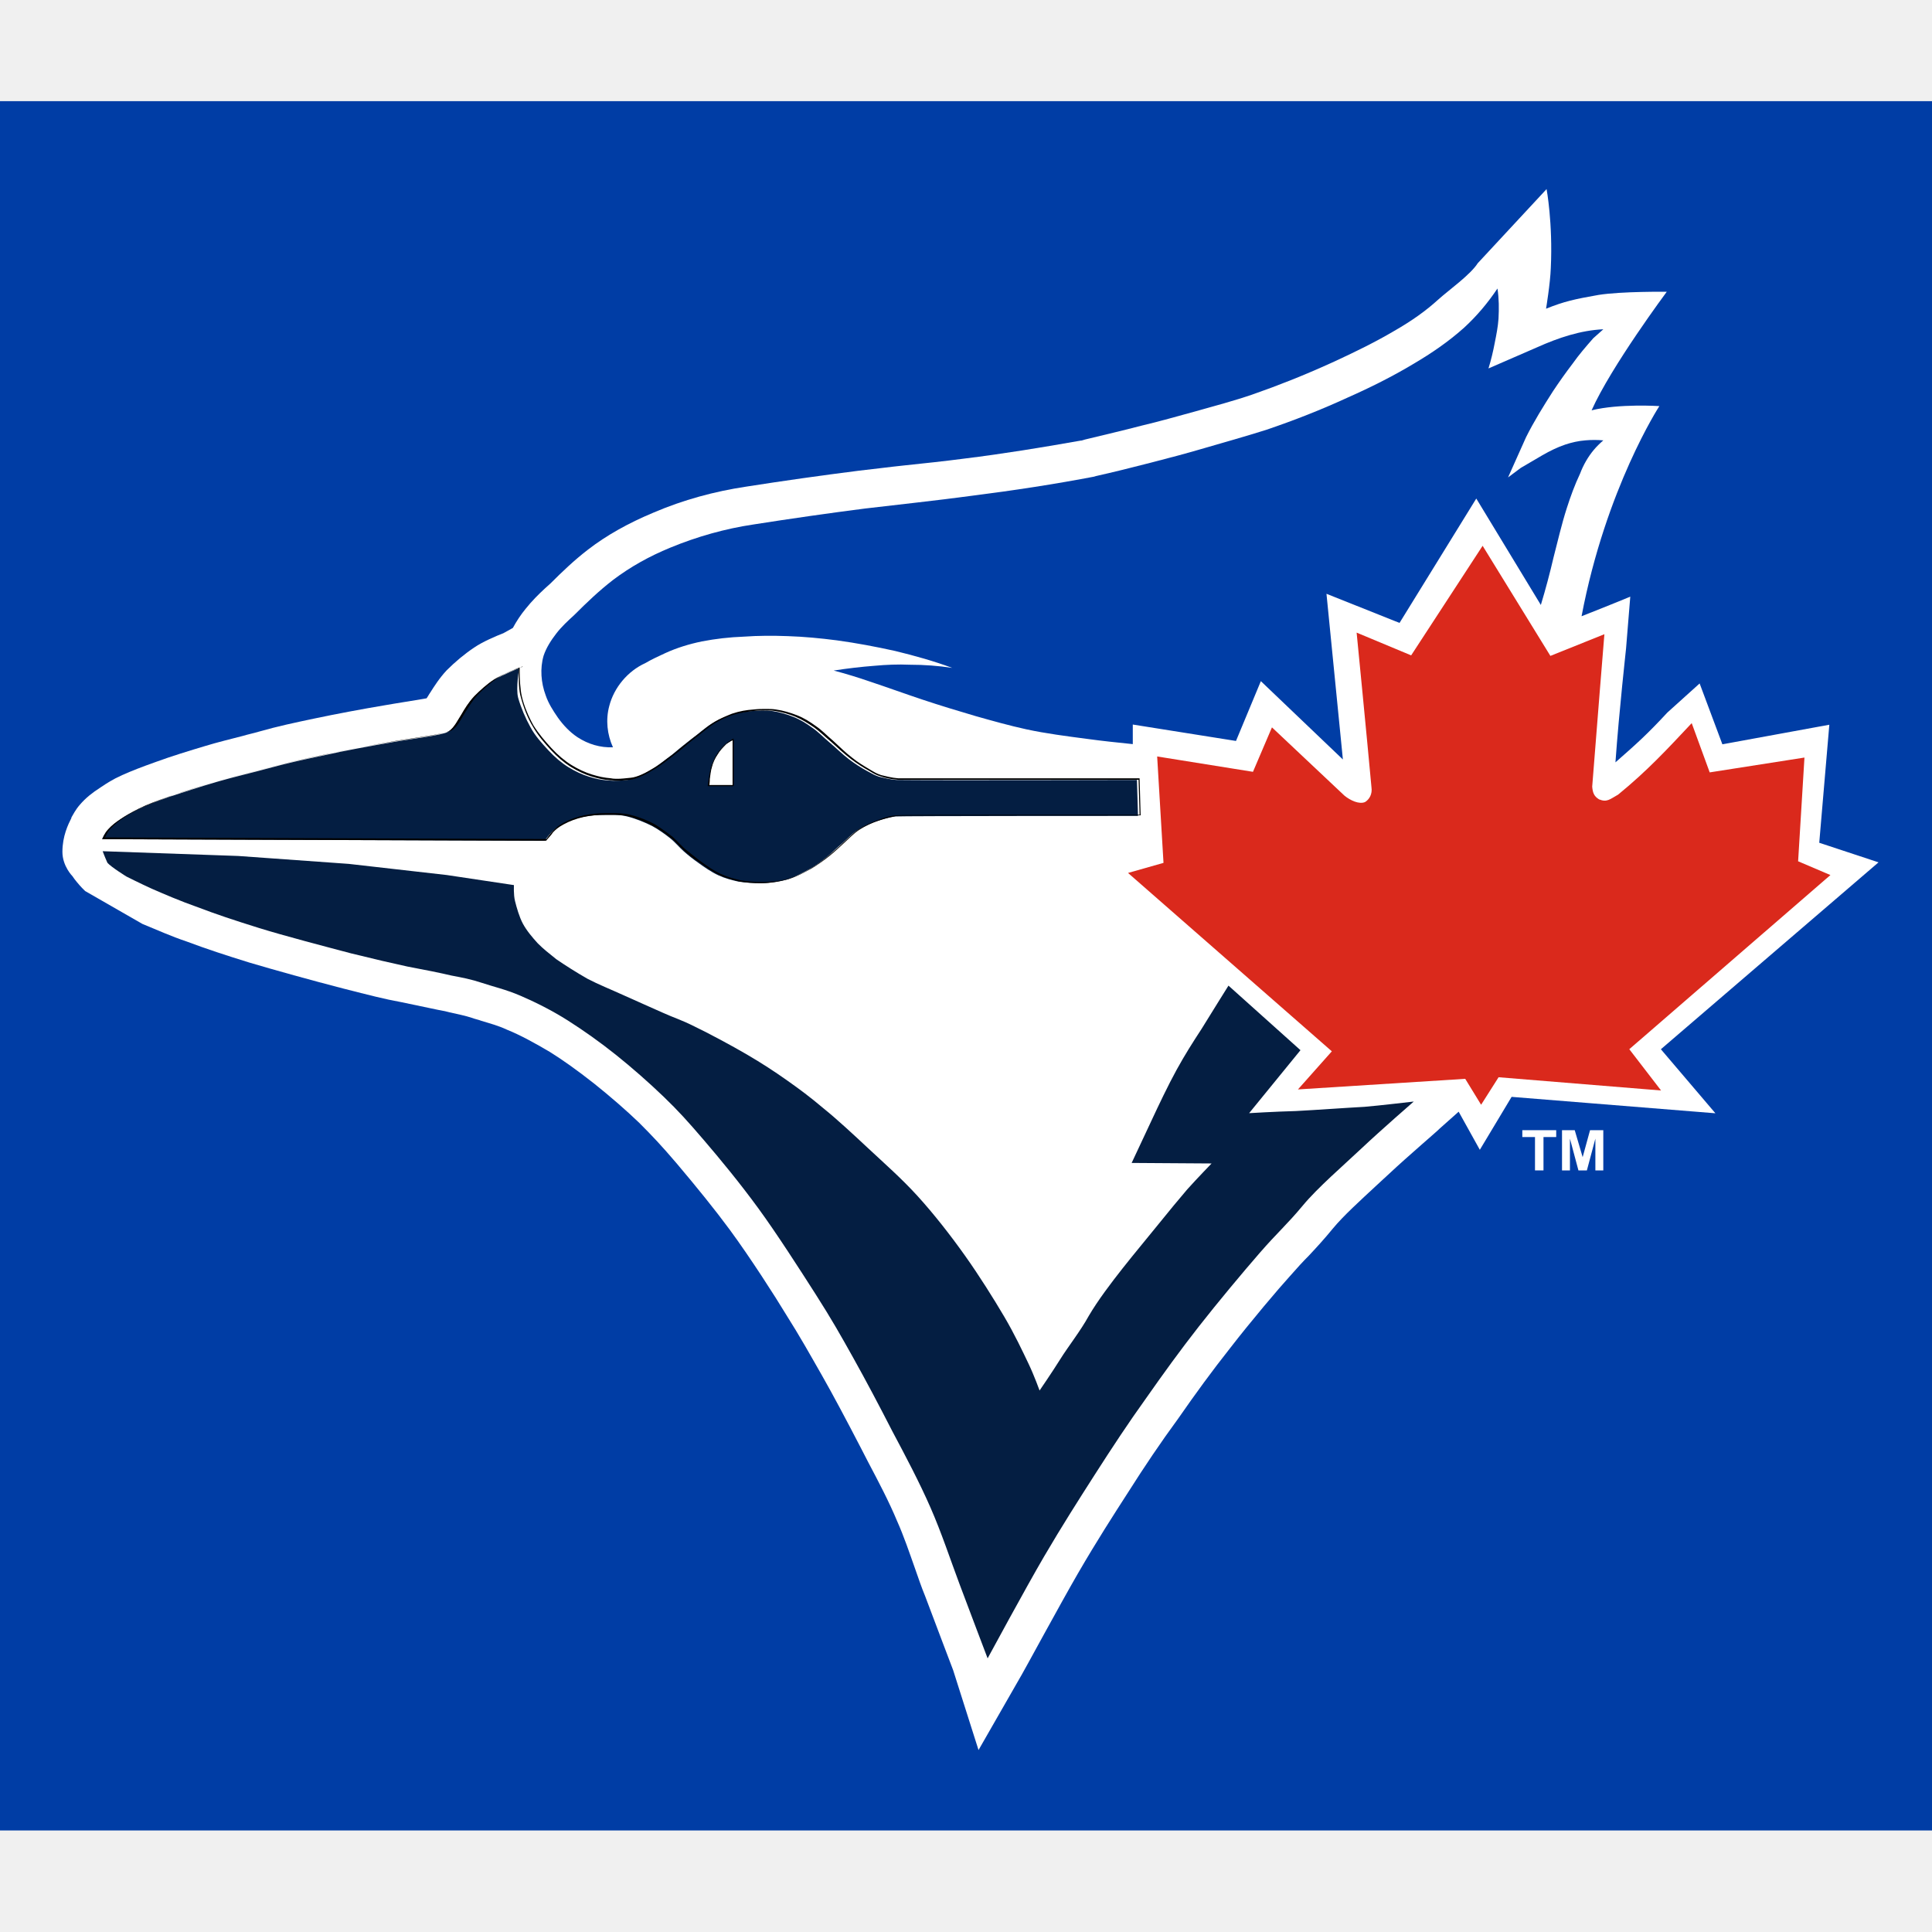
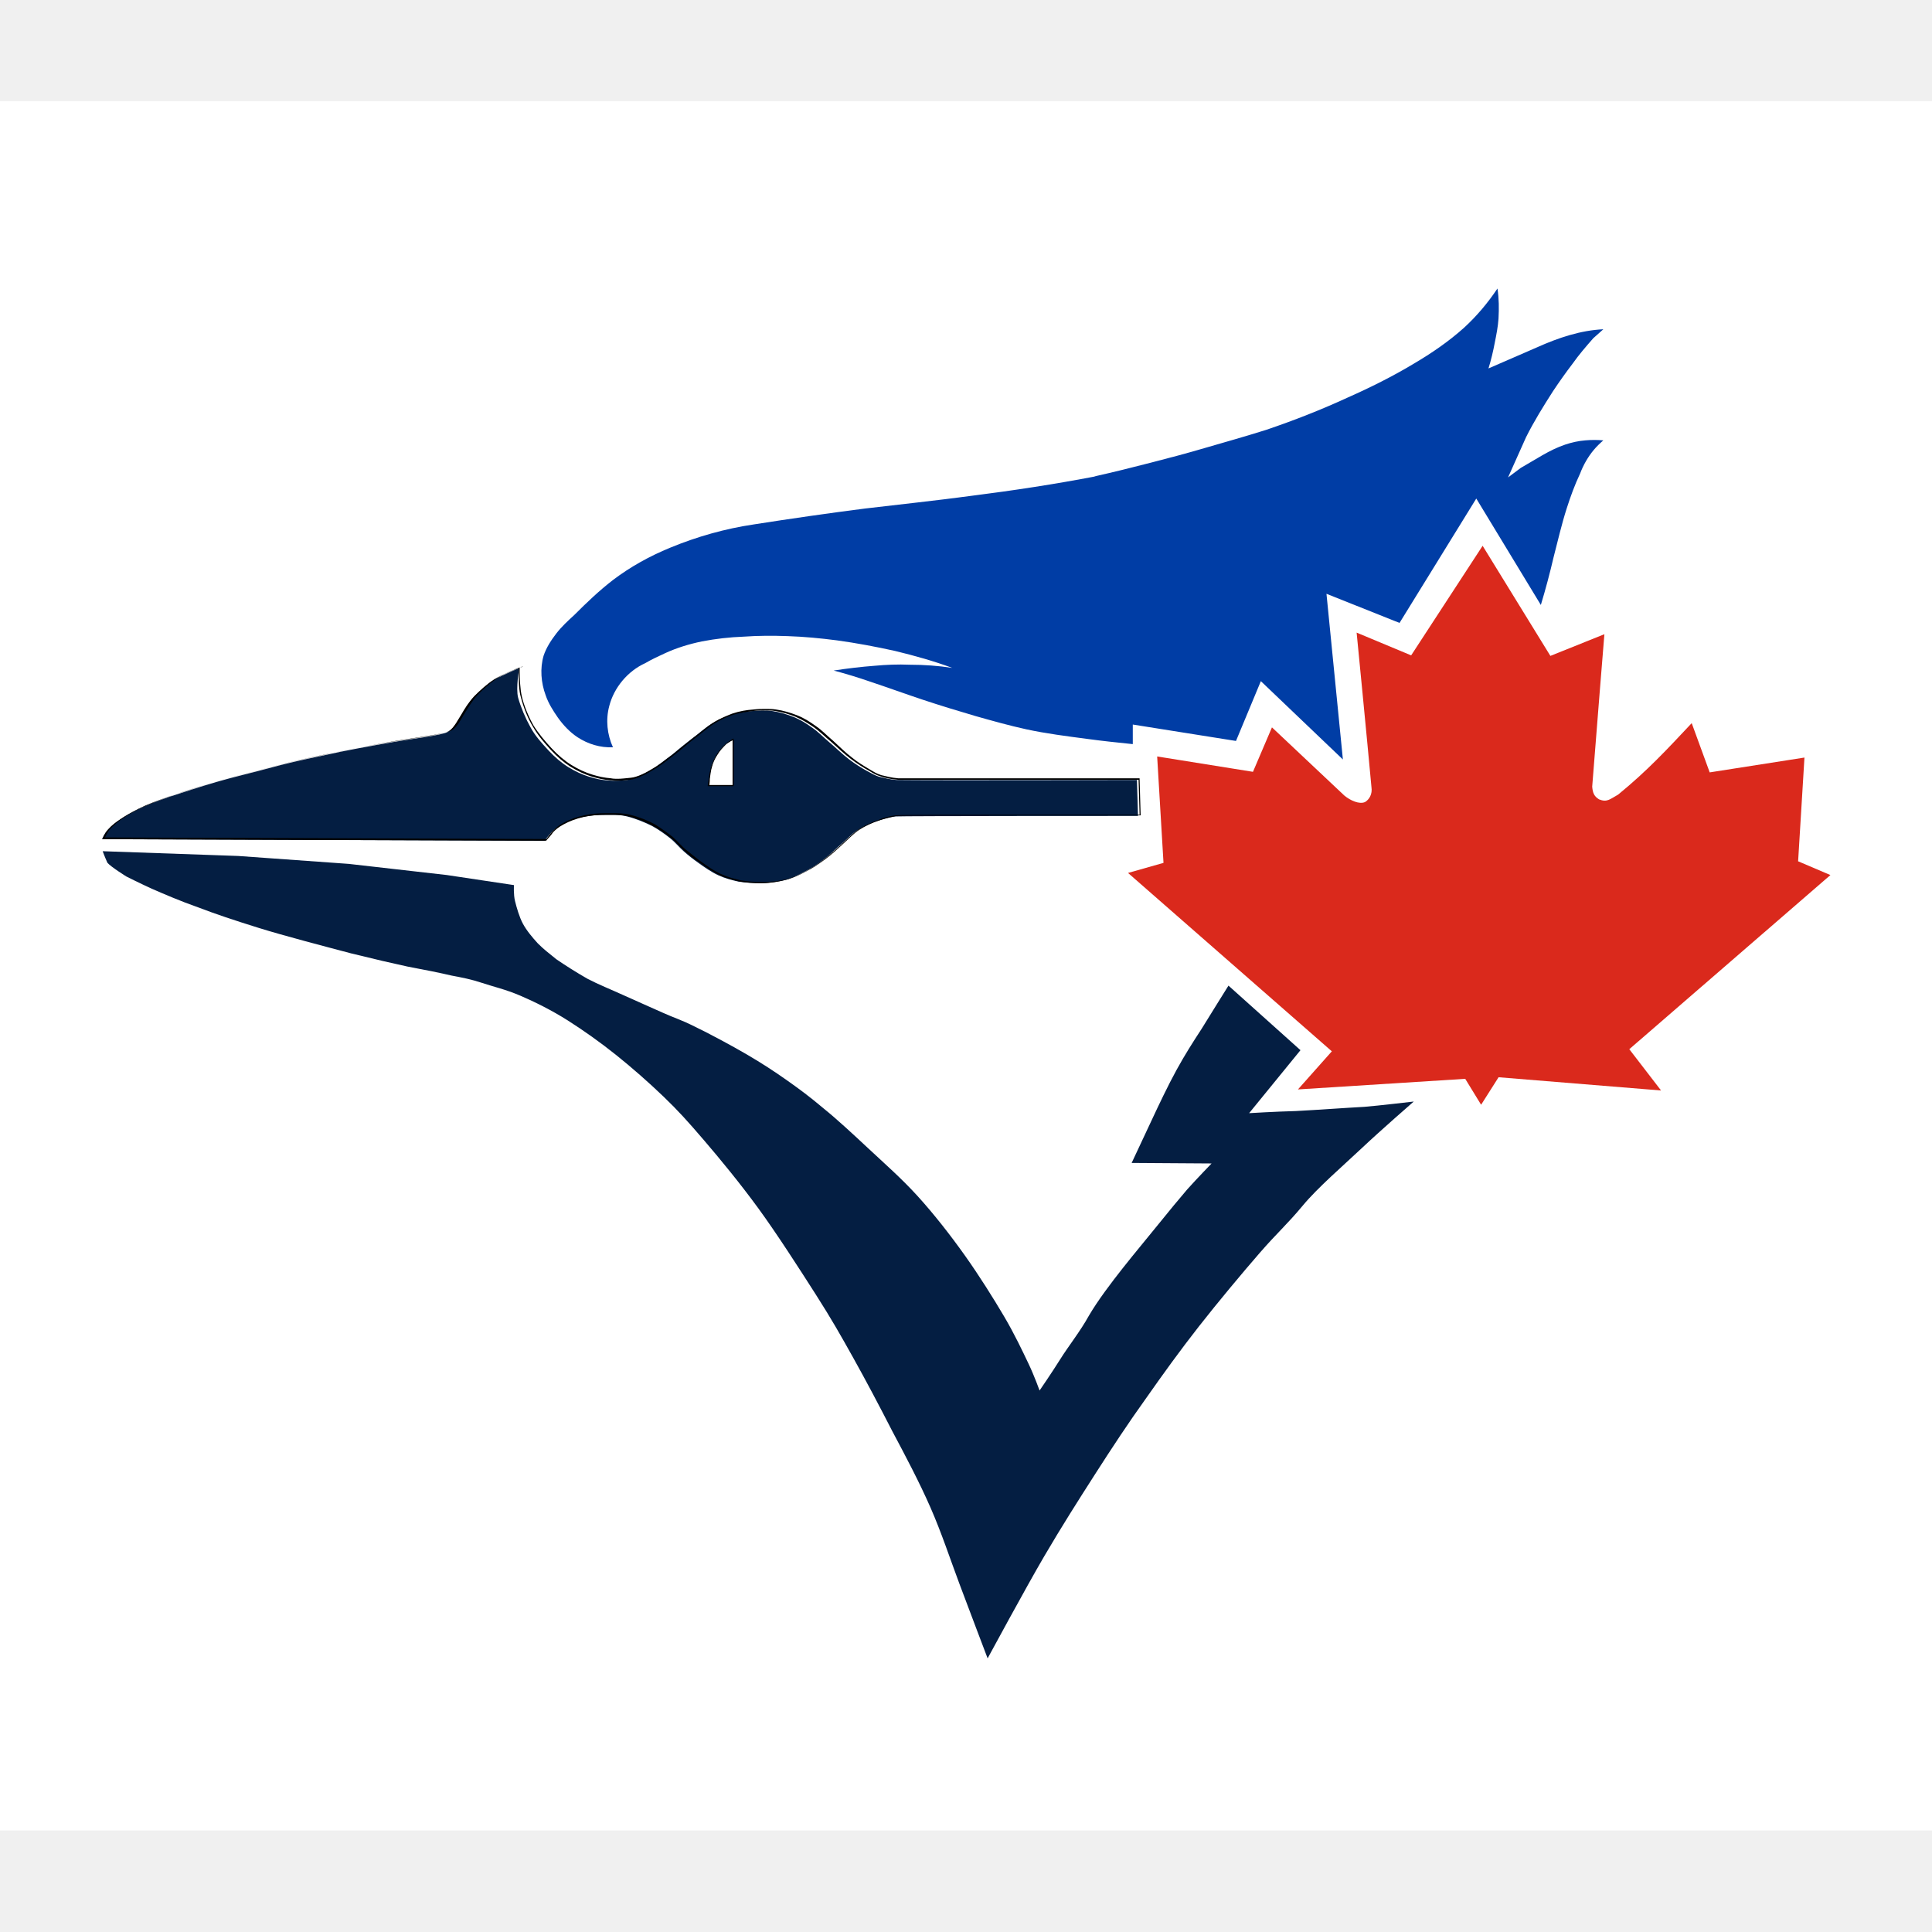
<svg xmlns="http://www.w3.org/2000/svg" version="1.1" id="Layer_1" x="0px" y="0px" viewBox="0 0 512 512" style="enable-background:new 0 0 512 512;" xml:space="preserve">
  <style type="text/css">
	.st0{fill:#003DA5;}
	.st1{fill:#FFFFFF;}
	.st2{fill:#041E42;}
	.st3{fill:#DA291C;}
</style>
  <g id="XMLID_2_">
-     <rect id="XMLID_5_" y="26.81" class="st0" width="512" height="458.28" />
+     <rect id="XMLID_5_" y="26.81" class="st1" width="512" height="458.28" />
    <path id="XMLID_7_" class="st1" d="M497.83,228.53l-15.71-5.19l2.67-31.28l-28.34,5.19l-6.03-16.13l-8.56,7.72   c-5.33,5.75-8,8.14-13.75,13.19c0.98-13.75,2.81-30.02,2.81-30.16l1.12-13.75c0,0-4.35,1.82-12.91,5.19   c6.45-33.95,20.62-55.69,20.62-55.69s-10.66-0.7-17.96,1.12c5.19-11.64,19.92-31.42,19.92-31.42s-11.92-0.14-18.1,0.84   c-6.31,1.12-8.98,1.68-13.89,3.65c0,0,1.12-6.73,1.26-10.8c0.56-11.92-1.12-20.9-1.12-20.9l-18.24,19.64   c-1.96,3.09-7.72,7.15-10.52,9.68c-3.09,2.81-6.73,5.47-11.64,8.28c-4.77,2.81-10.1,5.47-16.55,8.42   c-7.43,3.37-14.17,6.03-20.62,8.28c-5.19,1.82-10.66,3.23-15.57,4.63c-4.63,1.26-9.54,2.67-14.31,3.79   c-4.77,1.26-9.68,2.38-14.87,3.65l-0.98,0.28h-0.14c-10.24,1.82-20.62,3.51-30.86,4.77c-5.33,0.7-10.66,1.26-15.99,1.82   c-4.07,0.42-8.14,0.98-12.06,1.4c-9.96,1.26-19.92,2.67-29.74,4.21c-8.42,1.26-16.69,3.51-24.55,6.87   c-6.73,2.81-12.48,6.03-17.39,9.82c-3.65,2.81-6.87,5.89-9.96,8.98l-1.4,1.26c-1.68,1.54-3.51,3.37-5.19,5.47   c-1.26,1.54-2.38,3.23-3.37,5.05l-2.52,1.4c-1.82,0.7-5.47,2.24-7.72,3.79c-2.52,1.68-5.05,3.79-7.29,6.03   c-1.96,2.1-3.37,4.35-4.35,5.89l-0.28,0.42c-0.14,0.28-0.42,0.7-0.7,1.12c-1.68,0.28-4.07,0.7-5.89,0.98   c-1.68,0.28-3.51,0.56-5.05,0.84c-5.89,0.98-13.33,2.38-18.66,3.51c-5.33,1.12-9.96,2.1-14.87,3.51c-1.4,0.42-2.81,0.7-4.21,1.12   c-3.23,0.84-6.73,1.68-9.96,2.67c-4.21,1.26-8.84,2.67-13.05,4.21c-3.93,1.4-6.45,2.38-8.98,3.51s-4.21,2.24-5.47,3.09l-0.42,0.28   c-1.96,1.26-3.79,2.67-5.33,4.49c-1.12,1.26-1.82,2.67-2.24,3.37v0.14c-0.84,1.68-2.38,4.77-2.38,8.98c0,3.79,2.67,6.45,2.67,6.45   c0.42,0.7,1.82,2.38,2.52,3.09c0.28,0.28,0.56,0.56,0.84,0.84l15.15,8.7c4.07,1.68,7.86,3.37,11.64,4.63   c5.61,2.1,10.38,3.65,16.69,5.61c6.59,1.96,16.69,4.77,24.83,6.87c7.15,1.82,10.94,2.81,15.57,3.65c5.47,1.12,9.82,2.1,11.5,2.38   l1.12,0.28c2.38,0.56,4.07,0.84,6.17,1.54c0.7,0.28,1.54,0.42,2.24,0.7c2.24,0.7,4.49,1.26,6.87,2.38   c3.51,1.4,7.57,3.65,11.36,5.89c3.37,2.1,7.15,4.77,11.78,8.42c4.21,3.37,8.42,7.01,11.92,10.38c3.51,3.51,5.89,6.03,9.96,10.8   c5.33,6.31,10.1,12.2,14.03,17.53c5.47,7.43,12.2,17.96,14.73,22.16c4.07,6.45,6.31,10.52,9.68,16.41   c2.95,5.19,6.31,11.5,10.24,19.08c0.7,1.4,1.4,2.67,2.1,4.07c2.67,5.05,5.47,10.38,7.57,15.43c1.82,4.07,3.23,8.28,4.77,12.62   c0.84,2.38,1.68,4.91,2.67,7.29c2.52,6.73,7.43,19.64,7.43,19.64l6.73,21.18l11.5-20.06c0.14-0.14,10.24-18.8,14.87-26.79   c5.05-8.7,9.4-15.43,13.19-21.32c4.35-6.87,8.7-13.33,13.33-19.64c4.77-6.87,8.98-12.62,13.75-18.66   c5.75-7.43,12.91-15.85,15.85-19.08c1.96-2.24,3.51-3.93,5.05-5.47c1.96-2.1,3.93-4.21,6.45-7.29c2.67-3.23,7.29-7.43,11.22-11.08   c1.26-1.12,2.52-2.38,3.65-3.37c4.77-4.49,13.33-11.78,13.33-11.92l5.05-4.49l5.61,10.1l8.42-14.03l54.01,4.35l-14.45-16.97   L497.83,228.53z" />
    <path id="XMLID_8_" class="st0" d="M289.95,126.27L289.95,126.27c5.05-1.12,10.1-2.38,15.01-3.65c4.91-1.26,9.68-2.52,14.45-3.93   c5.33-1.54,10.8-3.09,16.13-4.77c7.43-2.52,14.59-5.33,21.6-8.56c6.03-2.67,11.92-5.61,17.53-8.98c4.77-2.81,9.26-5.89,13.33-9.54   c3.37-3.09,6.31-6.59,8.84-10.38c0.42,2.67,0.42,5.33,0.28,8c-0.14,2.1-0.56,4.21-0.98,6.31c-0.42,2.24-0.98,4.63-1.68,6.87   l12.91-5.61c5.61-2.52,11.5-4.49,17.53-4.77l-2.67,2.38c-1.96,2.24-3.79,4.35-5.47,6.73c-1.82,2.38-3.51,4.77-5.19,7.29   c-2.52,3.93-5.05,8-7.15,12.2l-4.77,10.66l3.37-2.52c1.96-1.12,3.79-2.24,5.75-3.37c1.96-1.12,3.93-2.1,6.03-2.81   c1.68-0.56,3.51-0.98,5.33-1.12c1.54-0.14,3.23-0.14,4.77,0c-0.98,0.84-1.82,1.68-2.52,2.52c-1.54,1.82-2.81,4.07-3.65,6.31   c-1.4,2.95-2.52,6.03-3.51,9.12c-1.4,4.35-2.38,8.7-3.51,13.05c-0.98,4.21-2.1,8.42-3.37,12.62l-17.11-28.2l-20.34,32.96   l-19.36-7.72l4.35,43.91l-21.74-20.76l-6.59,15.85l-27.35-4.35v5.19c-4.07-0.42-8.14-0.84-12.2-1.4c-5.33-0.7-10.8-1.4-15.99-2.52   c-4.49-0.98-8.98-2.24-13.47-3.51c-4.77-1.4-9.4-2.81-14.03-4.35c-4.63-1.54-9.26-3.23-13.89-4.77c-3.23-1.12-6.45-2.1-9.68-2.95   c3.65-0.56,7.15-0.98,10.8-1.26c3.09-0.28,6.17-0.42,9.4-0.28c3.79,0,7.57,0.28,11.22,0.84c-4.91-1.82-9.96-3.23-15.15-4.49   c-5.05-1.12-10.24-2.1-15.43-2.81c-4.35-0.56-8.7-0.98-13.05-1.12c-3.93-0.14-7.72-0.14-11.64,0.14   c-3.79,0.14-7.43,0.56-11.08,1.26c-3.37,0.7-6.59,1.68-9.68,3.09c-1.82,0.84-3.65,1.68-5.33,2.67c-4.63,2.1-8.28,6.45-9.54,11.36   c-0.98,3.65-0.56,7.57,0.98,10.94c-3.37,0.14-6.59-0.84-9.4-2.67c-2.1-1.4-3.79-3.23-5.19-5.19c-1.26-1.82-2.52-3.79-3.23-5.89   c-1.26-3.37-1.54-7.15-0.56-10.52c0.7-2.1,1.96-4.07,3.37-5.89c1.4-1.82,3.09-3.37,4.77-4.91c3.23-3.23,6.59-6.45,10.24-9.26   c4.63-3.51,9.68-6.31,15.15-8.56c7.15-2.95,14.59-5.05,22.16-6.17c9.82-1.54,19.64-2.95,29.46-4.21c9.4-1.12,18.8-2.1,28.2-3.37   c11.08-1.4,22.16-3.09,33.1-5.19" />
    <path id="XMLID_11_" class="st2" d="M137.61,177.05c0,0-4.49,1.82-6.59,3.09c-1.96,1.26-3.79,2.95-5.33,4.49   c-1.54,1.54-2.52,3.51-3.37,4.77c-0.84,1.26-1.96,3.65-3.51,4.49c-1.54,0.98-9.26,1.82-14.87,2.81   c-5.61,0.98-12.76,2.24-18.24,3.51c-5.47,1.12-9.82,2.1-14.45,3.37c-4.63,1.26-9.54,2.38-13.89,3.65   c-4.35,1.26-8.98,2.81-12.48,3.93c-3.51,1.26-5.89,2.1-8.14,3.23c-2.24,1.12-3.65,1.96-4.91,2.81c-1.26,0.84-2.24,1.68-3.23,2.67   c-0.98,0.98-1.54,2.52-1.54,2.52l117.27,0.42c0,0,1.12-1.54,1.82-2.24s1.26-1.26,2.81-2.1c1.54-0.84,3.37-1.54,5.33-1.96   c1.96-0.42,3.93-0.56,5.75-0.56c1.96,0,3.93-0.14,6.17,0.42c2.24,0.56,4.63,1.54,6.59,2.52c1.82,0.98,3.51,2.24,4.77,3.23   s2.38,2.38,3.65,3.51s2.52,2.1,3.93,3.09c1.54,1.12,3.37,2.38,5.19,3.23c1.82,0.84,3.51,1.26,5.33,1.68   c1.82,0.28,3.79,0.42,5.89,0.42s4.91-0.42,7.01-0.98c2.24-0.7,4.21-1.82,6.03-2.81c1.82-0.98,3.37-2.24,4.77-3.37   c1.4-1.12,2.38-2.24,3.79-3.37c1.26-1.12,2.52-2.52,4.07-3.51c1.54-0.98,3.37-1.82,5.05-2.38c1.68-0.56,3.23-0.98,4.91-1.26   c1.82-0.14,64.39-0.14,64.39-0.14l-0.28-9.54c0,0-54.57,0.14-63.82,0c-1.82-0.14-3.23-0.56-4.49-0.84   c-1.26-0.42-1.68-0.7-3.23-1.54c-1.54-0.84-3.09-1.82-4.77-3.09c-1.68-1.26-3.51-3.09-5.19-4.49s-2.95-2.81-4.63-3.93   c-1.54-1.12-3.09-2.1-4.91-2.81c-1.68-0.7-3.65-1.26-5.47-1.54c-1.96-0.28-3.79-0.14-5.75,0c-1.96,0.14-3.65,0.42-5.75,1.12   c-1.4,0.42-3.37,1.4-4.49,2.1c-2.1,1.26-3.65,2.81-5.61,4.21c-1.82,1.4-3.51,2.81-5.19,4.21c-1.96,1.4-3.51,2.81-5.75,4.07   c-1.68,0.98-4.07,2.24-5.89,2.52c-2.38,0.28-3.51,0.28-5.33,0.14c-1.82-0.14-3.09-0.42-4.91-0.98c-1.82-0.56-3.65-1.4-5.47-2.52   c-1.82-1.12-3.65-2.67-5.33-4.49c-1.68-1.82-3.51-3.79-4.77-6.17c-1.26-2.24-2.52-5.19-3.23-7.72   C136.63,182.38,137.61,177.05,137.61,177.05L137.61,177.05z M194.28,195.98v12.2h-6.45c0,0,0.28-3.37,0.7-4.91   c0.28-1.12,0.84-2.38,1.54-3.37c0.56-0.98,1.4-1.82,2.24-2.67C192.88,196.82,194.28,195.98,194.28,195.98L194.28,195.98z" />
    <path id="XMLID_14_" d="M137.61,177.05v-0.14c0,0-4.49,1.82-6.59,3.09c-1.96,1.26-3.79,2.95-5.33,4.49   c-1.54,1.68-2.67,3.51-3.37,4.77c-0.84,1.26-1.96,3.65-3.37,4.49c-0.7,0.42-3.09,0.98-5.89,1.4c-2.81,0.42-6.17,0.98-8.98,1.4   c-5.61,0.98-12.76,2.24-18.24,3.51c-5.47,1.12-9.82,2.1-14.45,3.37c-4.63,1.26-9.54,2.38-13.89,3.65   c-4.35,1.26-8.98,2.81-12.48,3.93c-3.51,1.26-5.89,2.1-8.14,3.23l0,0c-2.24,1.12-3.65,1.96-4.91,2.81   c-1.26,0.84-2.38,1.68-3.23,2.67l0,0c-0.98,1.12-1.54,2.52-1.54,2.52l-0.14,0.14l117.69,0.42l0,0c0,0,0.28-0.42,0.7-0.84   s0.84-0.98,1.12-1.4c0.7-0.7,1.26-1.26,2.81-2.1c1.54-0.84,3.37-1.54,5.33-1.96c1.96-0.42,3.79-0.56,5.75-0.56v-0.14v0.14   c0.56,0,1.12,0,1.68,0c1.4,0,2.95,0,4.49,0.42l0,0l0,0c2.24,0.56,4.63,1.54,6.45,2.52c1.82,0.98,3.51,2.24,4.77,3.23l0.14-0.14   l-0.14,0.14c1.26,0.98,2.38,2.38,3.65,3.51c1.26,1.12,2.52,2.1,4.07,3.09c1.54,1.12,3.37,2.38,5.19,3.23   c1.82,0.84,3.51,1.26,5.33,1.68c1.82,0.28,3.51,0.42,5.47,0.42c0.14,0,0.28,0,0.42,0l0,0c2.1,0,4.91-0.42,7.15-1.12   c2.24-0.7,4.21-1.82,6.03-2.81c1.82-1.12,3.37-2.24,4.77-3.37c1.4-1.12,2.52-2.24,3.79-3.37c1.26-1.12,2.52-2.52,4.07-3.51   c1.54-0.98,3.37-1.82,5.05-2.38c1.68-0.56,3.09-0.98,4.91-1.26c0.98-0.14,20.2-0.14,37.45-0.14c7.15,0,13.89,0,18.8,0   c4.91,0,8.14,0,8.14,0h0.14l-0.28-9.82h-0.14c0,0-1.54,0-4.07,0c-7.72,0-24.97,0-39.14,0c-9.4,0-17.53,0-20.62,0v0.14v-0.14   c-1.82-0.14-3.23-0.56-4.49-0.84c-1.26-0.42-1.68-0.7-3.09-1.54c-1.4-0.84-3.09-1.82-4.63-3.09c-1.68-1.26-3.51-3.09-5.05-4.49   c-1.68-1.4-2.95-2.81-4.63-3.93c-1.54-1.12-3.09-2.1-4.91-2.81s-3.65-1.26-5.61-1.54c-0.84-0.14-1.68-0.14-2.67-0.14   c-1.12,0-2.1,0-3.23,0.14c-1.96,0.14-3.65,0.42-5.75,1.12c-1.4,0.56-3.37,1.4-4.49,2.1c-2.1,1.26-3.65,2.81-5.61,4.21   c-1.82,1.4-3.51,2.81-5.19,4.21c-1.96,1.4-3.51,2.81-5.75,4.07c-1.54,0.98-4.07,2.24-5.75,2.38c-1.4,0.14-2.52,0.28-3.51,0.28   c-0.56,0-1.12,0-1.82-0.14c-1.68-0.14-3.09-0.42-4.91-0.98c-1.82-0.56-3.65-1.4-5.47-2.52c-1.82-1.12-3.65-2.67-5.33-4.49   c-1.68-1.82-3.37-3.79-4.77-6.03c-1.26-2.24-2.52-5.19-3.09-7.72c-0.42-1.82-0.56-4.77-0.56-6.45c0-0.7,0-1.26,0-1.26   L137.61,177.05h-0.14l0,0H137.61v-0.14V177.05h0.14l0,0h-0.28c0,0,0,0.42,0,1.26c0,1.68,0,4.63,0.56,6.45   c0.7,2.67,1.82,5.61,3.23,7.86c1.26,2.24,3.09,4.35,4.77,6.17c1.68,1.82,3.51,3.37,5.33,4.49c1.82,1.12,3.65,1.96,5.47,2.52   c1.82,0.56,3.23,0.84,4.91,0.98c0.7,0,1.26,0.14,1.82,0.14c0.98,0,1.96-0.14,3.51-0.28c1.82-0.28,4.35-1.54,5.89-2.52   c2.24-1.26,3.93-2.67,5.75-4.07c1.68-1.26,3.37-2.81,5.19-4.21c1.96-1.4,3.51-2.95,5.61-4.21c1.12-0.7,3.09-1.68,4.49-2.1   c2.1-0.7,3.79-0.84,5.75-1.12c0.98-0.14,2.1-0.14,3.09-0.14c0.84,0,1.68,0,2.52,0.14c1.82,0.28,3.79,0.84,5.47,1.54   s3.23,1.68,4.91,2.81c1.54,1.12,2.95,2.52,4.63,3.93c1.54,1.4,3.51,3.23,5.19,4.49c1.68,1.26,3.23,2.24,4.77,3.09   c1.4,0.84,1.82,1.12,3.23,1.54c1.26,0.42,2.67,0.7,4.49,0.84l0,0l0,0c3.09,0,11.22,0,20.62,0c18.94,0,43.2,0,43.2,0v-0.14h-0.14   l0.28,9.54h0.14v-0.14c0,0-12.76,0-26.93,0c-17.25,0-36.47,0-37.45,0.14c-1.82,0.14-3.37,0.56-5.05,1.26   c-1.68,0.56-3.51,1.4-5.05,2.38c-1.54,0.98-2.81,2.38-4.07,3.51c-1.26,1.12-2.38,2.24-3.79,3.37c-1.4,1.12-2.95,2.38-4.63,3.37   c-1.82,1.12-3.79,2.1-5.89,2.81c-2.24,0.7-4.91,0.98-7.01,0.98l0,0c-0.14,0-0.28,0-0.42,0c-1.96,0-3.65-0.14-5.47-0.42   c-1.82-0.42-3.51-0.84-5.33-1.68c-1.82-0.84-3.65-2.1-5.19-3.23c-1.54-1.12-2.67-2.1-3.93-3.09c-1.26-0.98-2.38-2.38-3.65-3.51l0,0   l0,0c-1.26-0.98-2.95-2.24-4.77-3.37c-1.82-0.98-4.21-1.96-6.59-2.52v0.14v-0.14c-1.68-0.42-3.23-0.42-4.63-0.42   c-0.56,0-1.12,0-1.68,0l0,0c-1.96,0-3.79,0.14-5.75,0.56c-1.96,0.42-3.93,1.12-5.47,1.96c-1.54,0.84-2.1,1.4-2.81,2.1   s-1.82,2.24-1.82,2.24l0.14,0.14v-0.14l-117.27-0.42v0.14h0.14c0,0,0.14-0.42,0.42-0.84c0.28-0.56,0.56-1.12,1.12-1.68l-0.14-0.14   l0.14,0.14c0.98-0.98,1.96-1.82,3.23-2.67c1.26-0.84,2.67-1.68,4.91-2.81l0,0c2.24-0.98,4.63-1.96,8.14-3.23   c3.51-1.26,8.14-2.67,12.48-3.93c4.35-1.26,9.26-2.38,13.89-3.65c4.63-1.26,8.98-2.24,14.45-3.37c5.47-1.12,12.62-2.52,18.24-3.51   c2.81-0.42,6.17-0.98,8.98-1.4s5.19-0.98,6.03-1.4c1.68-0.98,2.67-3.37,3.51-4.63c0.84-1.26,1.82-3.09,3.37-4.77   c1.54-1.54,3.37-3.23,5.33-4.49c0.98-0.7,2.67-1.4,3.93-1.96c1.4-0.56,2.52-0.98,2.52-0.98h0.14v-0.14L137.61,177.05z    M194.28,195.98h-0.14v12.06h-6.31v0.14h0.14c0,0,0.14-0.84,0.14-1.82c0.14-0.98,0.28-2.24,0.56-3.09   c0.28-1.12,0.84-2.38,1.54-3.37c0.56-0.98,1.4-1.82,2.24-2.67c0.28-0.28,0.84-0.56,1.26-0.84   C194,196.26,194.42,196.12,194.28,195.98L194.28,195.98h-0.14l0,0H194.28h0.14l0,0v-0.28l-0.28,0.14c0,0-1.4,0.84-1.96,1.4   c-0.84,0.84-1.68,1.68-2.24,2.67c-0.7,0.98-1.12,2.24-1.54,3.37c-0.42,1.68-0.84,4.91-0.84,4.91v0.14h6.87v-12.34H194.28z" />
    <path id="XMLID_15_" class="st3" d="M337.08,192.76l19.22,18.1c1.54,1.26,3.93,2.38,5.47,1.68c1.12-0.7,1.96-2.1,1.68-3.93   c-1.12-12.34-3.93-40.96-3.93-40.96l14.45,6.03l18.94-29.04l17.96,29.18l14.31-5.75c0,0-2.24,27.49-3.23,40.4   c0.14,1.54,0.42,2.52,1.82,3.37c2.1,0.84,2.81,0,5.05-1.26c7.72-6.31,12.91-11.92,19.5-18.94l4.77,13.05l25.11-3.93l-1.68,27.49   l8.56,3.65l-53.3,46.15l8.42,10.94l-43.06-3.51l-4.63,7.29l-4.21-6.87l-44.33,2.81l8.98-10.1l-54.01-47.27l9.4-2.67l-1.68-28.2   l25.39,4.07L337.08,192.76z" />
    <path id="XMLID_16_" class="st2" d="M27.21,225.58l35.91,1.26l29.32,2.1l25.95,2.95l17.81,2.67c0,0-0.14,2.52,0.28,4.21   c0.42,1.68,1.12,4.21,2.1,6.03s2.52,3.65,3.93,5.19c1.54,1.54,2.81,2.52,4.91,4.21c2.24,1.54,5.33,3.51,8.28,5.19   c2.95,1.54,6.17,2.81,9.54,4.35c3.37,1.54,7.29,3.23,10.38,4.63c3.09,1.4,4.77,1.82,8.42,3.65c3.79,1.82,9.82,5.05,13.89,7.43   c4.07,2.38,7.29,4.49,10.66,6.87c3.37,2.38,6.03,4.35,9.68,7.43c3.65,2.95,7.86,6.87,11.92,10.66c4.21,3.93,8.7,7.86,12.91,12.48   c4.35,4.77,8.84,10.52,12.62,15.85c3.79,5.33,7.57,11.36,10.38,16.13c2.81,4.77,4.91,9.26,6.45,12.48s2.95,7.15,2.95,7.15   s3.37-4.91,5.47-8.28c2.1-3.37,5.33-7.43,7.57-11.5c2.38-4.07,5.89-8.7,8.98-12.62c3.09-3.93,6.87-8.42,9.68-11.92   s5.05-6.17,7.43-8.98c2.52-2.81,6.45-6.87,6.45-6.87l-21.18-0.14c0,0,3.23-6.87,5.19-11.08c1.96-4.21,4.49-9.54,6.73-13.61   c2.24-4.07,4.21-7.15,6.59-10.8c2.24-3.65,7.15-11.5,7.15-11.5l19.08,17.11l-13.61,16.69c0,0,6.87-0.42,12.34-0.56   c5.47-0.28,13.05-0.84,18.24-1.12c3.51-0.28,13.05-1.4,13.05-1.4s-8.7,7.57-13.61,12.2c-4.91,4.63-11.92,10.66-15.85,15.43   c-4.21,5.05-6.73,7.15-11.36,12.48c-4.63,5.33-11.08,13.05-16.13,19.5s-9.4,12.48-14.03,19.08c-4.63,6.45-8.98,13.05-13.47,20.06   c-4.49,7.01-8.7,13.61-13.47,21.74c-4.77,8.14-15.01,27.07-15.01,27.07s-4.91-12.91-7.43-19.64c-2.52-6.73-4.77-13.61-7.72-20.34   c-2.95-6.73-6.59-13.61-10.1-20.2c-3.37-6.59-7.01-13.47-10.38-19.5s-5.75-10.24-9.96-16.83s-10.24-15.99-15.15-22.72   c-4.91-6.73-10.24-13.19-14.45-18.1c-4.21-4.91-6.73-7.72-10.66-11.5s-8.42-7.72-12.62-11.08s-8.56-6.45-12.76-9.12   c-4.21-2.67-8.7-4.91-12.62-6.59c-3.93-1.68-7.15-2.38-10.1-3.37c-2.95-0.98-5.19-1.4-8.14-1.96c-2.95-0.7-7.15-1.54-11.64-2.38   c-4.49-0.98-8.14-1.82-15.01-3.51c-6.87-1.82-17.67-4.63-24.41-6.73c-6.73-2.1-11.36-3.65-16.13-5.47   c-4.77-1.68-8.98-3.51-12.2-4.91c-3.09-1.4-6.73-3.23-6.73-3.23s-4.07-2.52-5.05-3.65C27.77,227.12,27.21,225.58,27.21,225.58   L27.21,225.58z" />
    <polygon id="XMLID_17_" class="st1" points="406.79,310.17 406.79,301.33 403.43,301.33 403.43,299.51 412.41,299.51    412.41,301.33 409.04,301.33 409.04,310.17  " />
    <polygon id="XMLID_20_" class="st1" points="413.95,310.17 413.95,299.51 417.32,299.51 419.42,306.66 421.38,299.51    424.89,299.51 424.89,310.17 422.79,310.17 422.79,301.75 420.54,310.17 418.3,310.17 416.05,301.75 416.05,310.17  " />
  </g>
</svg>
